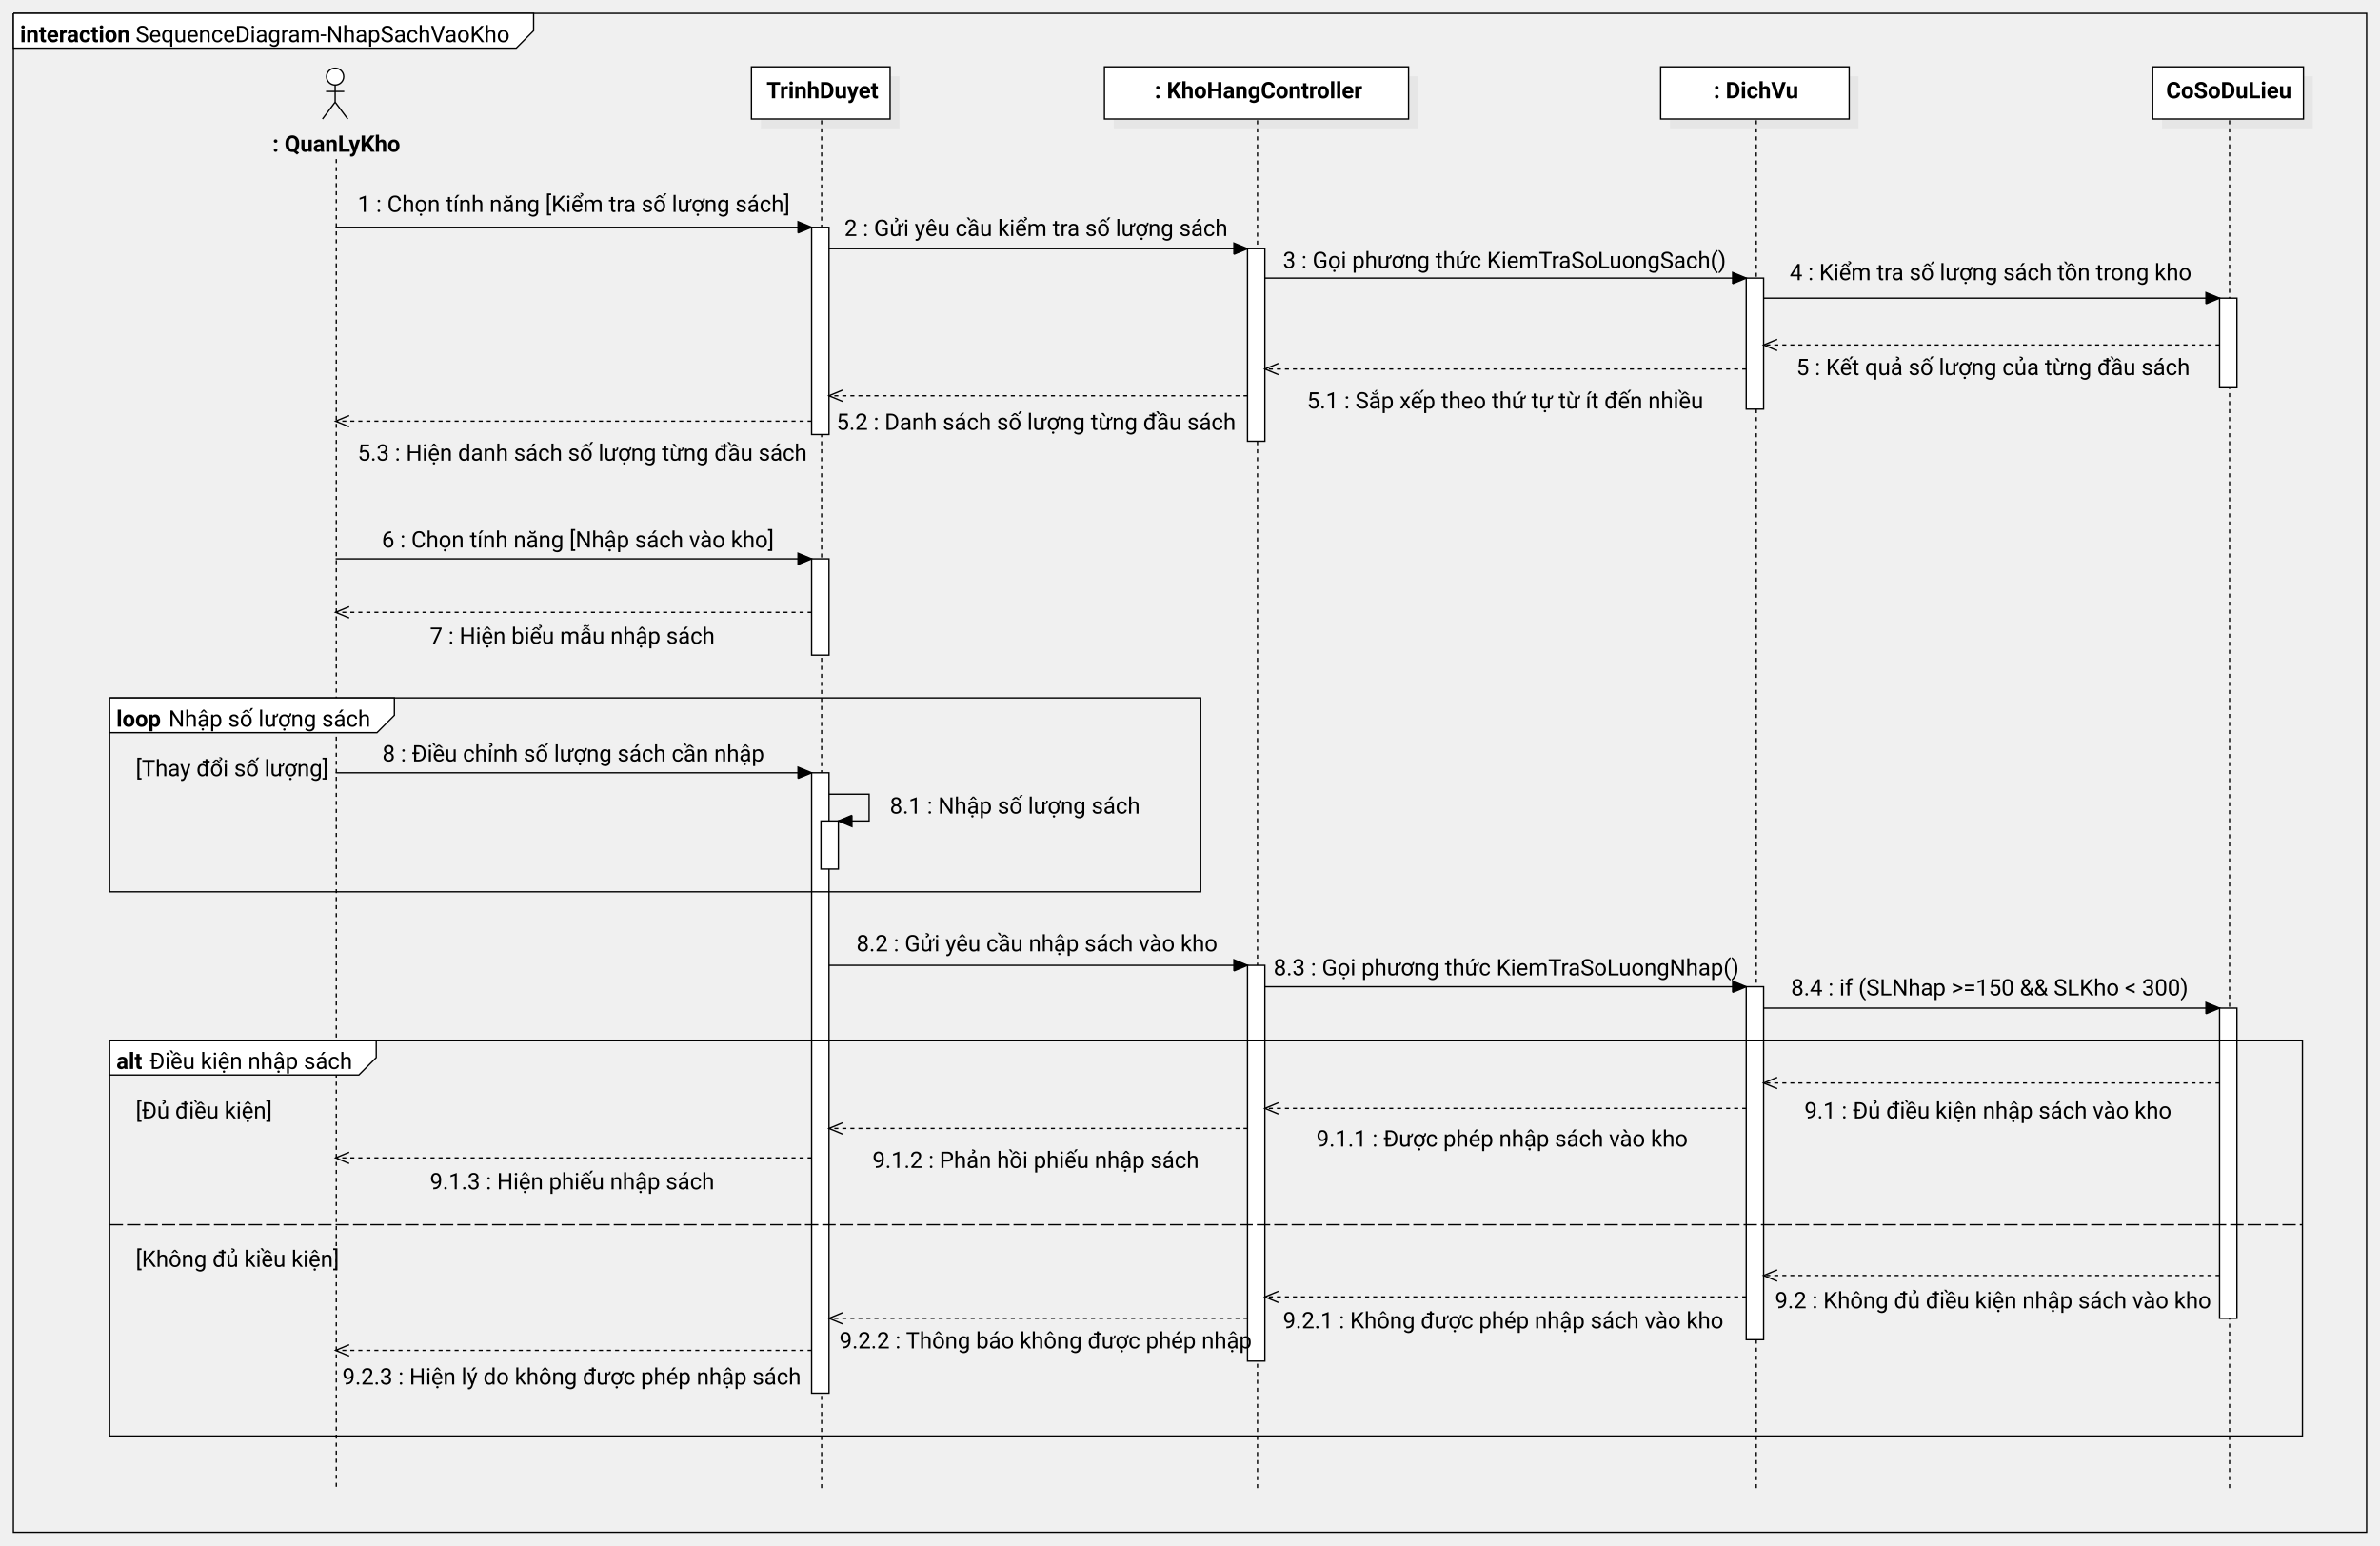
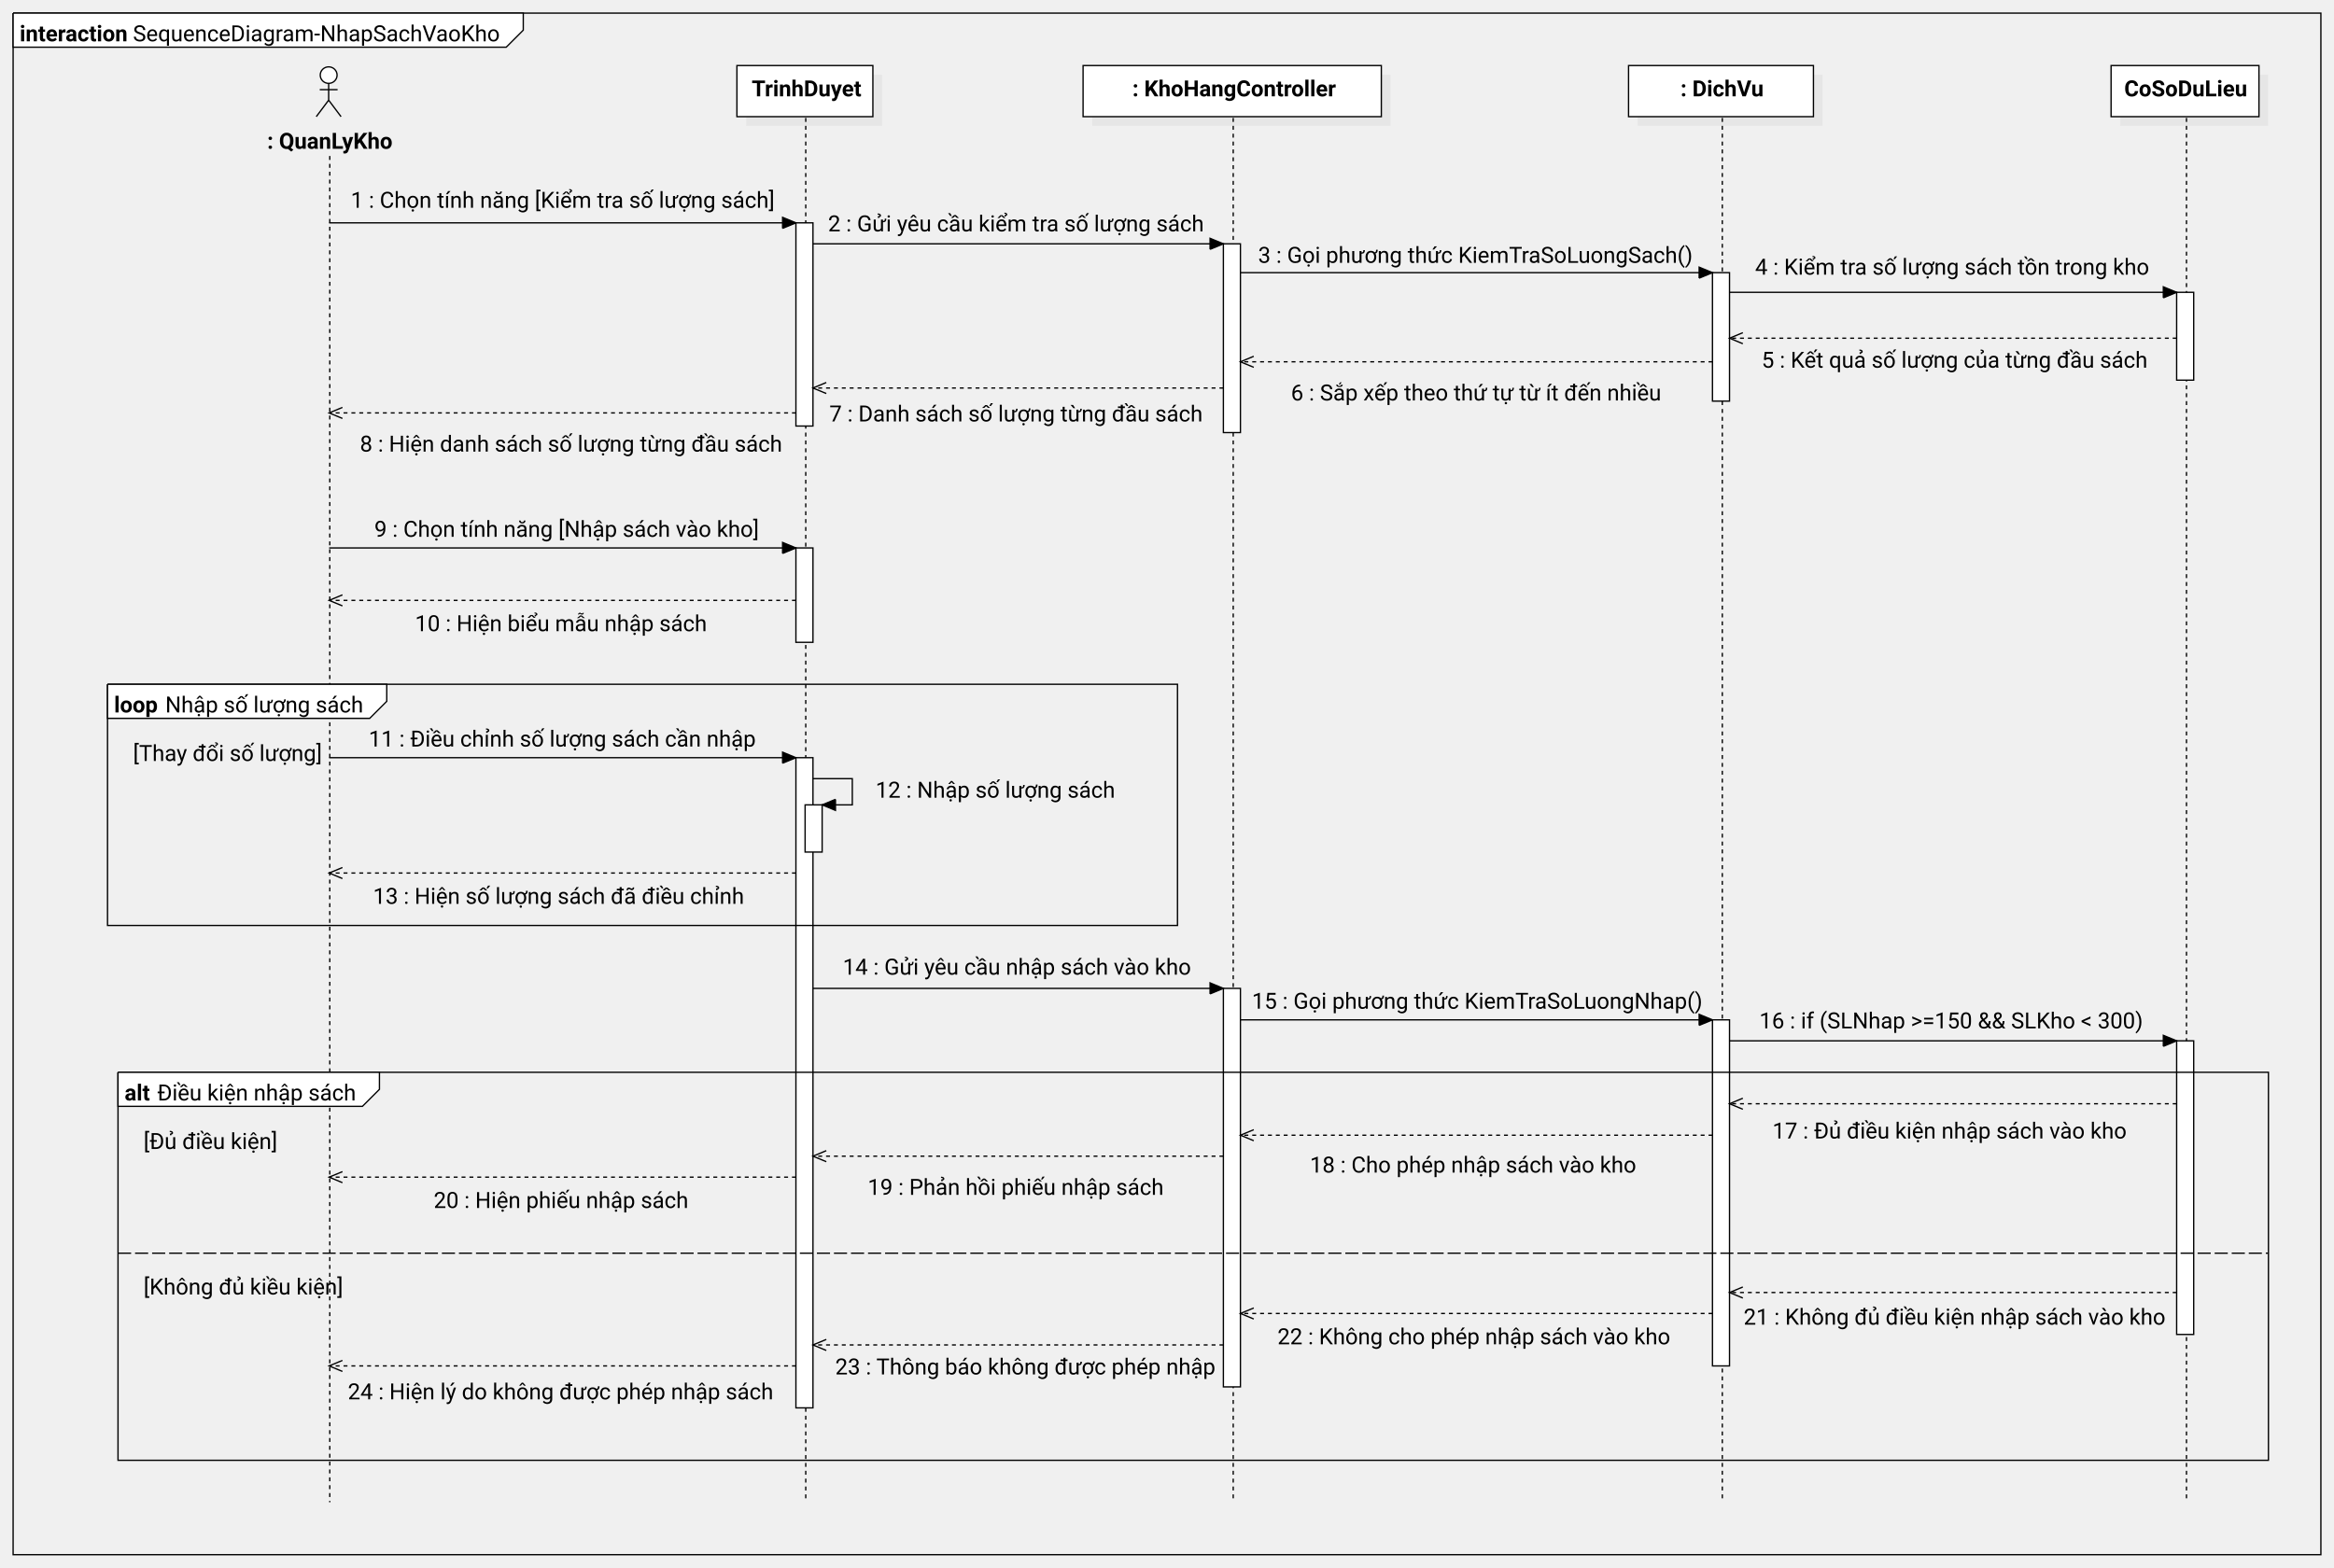
- <svg xmlns="http://www.w3.org/2000/svg" version="1.1" width="1780" height="1156">
+ <svg xmlns="http://www.w3.org/2000/svg" version="1.1" width="1780" height="1196">
  <defs />
  <g>
    <g transform="translate(10,10) scale(1,1)">
-       <path fill="none" stroke="#000000" d="M 0 0 L 1760 0 L 1760 1136 L 0 1136 L 0 0" stroke-miterlimit="10" />
+       <path fill="none" stroke="#000000" d="M 0 0 L 1760 0 L 1760 1176 L 0 1176 L 0 0" stroke-miterlimit="10" />
    </g>
    <g transform="translate(10,10) scale(1,1)">
      <path fill="#ffffff" stroke="none" d="M 0 0 L 0 26 L 376.071 26 L 389.071 13 L 389.071 0 L 0 0" />
    </g>
    <g transform="translate(10,10) scale(1,1)">
      <path fill="none" stroke="#000000" d="M 0 0 L 0 26 L 376.071 26 L 389.071 13 L 389.071 0 L 0 0 L 0 0" stroke-miterlimit="10" />
    </g>
    <g transform="translate(10,10) scale(1,1)">
      <g>
        <path fill="none" stroke="none" />
        <text fill="#000000" stroke="none" font-family="Roboto" font-size="17px" font-style="normal" font-weight="normal" text-decoration="none" x="91.385" y="21.5">SequenceDiagram-NhapSachVaoKho</text>
      </g>
    </g>
    <g transform="translate(10,10) scale(1,1)">
      <g>
        <path fill="none" stroke="none" />
        <text fill="#000000" stroke="none" font-family="Roboto" font-size="17px" font-style="normal" font-weight="bold" text-decoration="none" x="5" y="21.5">interaction</text>
      </g>
    </g>
    <g transform="translate(10,10) scale(1,1)">
      <path fill="#ffffff" stroke="none" d="M 234.223 47.3 C 234.223 43.821 237.102 41 240.652 41 C 244.203 41 247.081 43.821 247.081 47.3 C 247.081 50.779 244.203 53.6 240.652 53.6 C 237.102 53.6 234.223 50.779 234.223 47.3 Z" />
    </g>
    <g transform="translate(10,10) scale(1,1)">
      <path fill="none" stroke="#000000" d="M 234.223 47.3 C 234.223 43.821 237.102 41 240.652 41 C 244.203 41 247.081 43.821 247.081 47.3 C 247.081 50.779 244.203 53.6 240.652 53.6 C 237.102 53.6 234.223 50.779 234.223 47.3 Z" stroke-miterlimit="10" />
    </g>
    <g transform="translate(10,10) scale(1,1)">
      <path fill="none" stroke="#000000" d="M 240.652 53.6 L 240.652 66.4" stroke-miterlimit="10" />
    </g>
    <g transform="translate(10,10) scale(1,1)">
      <path fill="none" stroke="#000000" d="M 233.845 58.4 L 247.46 58.4" stroke-miterlimit="10" />
    </g>
    <g transform="translate(10,10) scale(1,1)">
      <path fill="none" stroke="#000000" d="M 240.652 66.4 L 231.198 79" stroke-miterlimit="10" />
    </g>
    <g transform="translate(10,10) scale(1,1)">
      <path fill="none" stroke="#000000" d="M 240.652 66.4 L 250.107 79" stroke-miterlimit="10" />
    </g>
    <g transform="translate(10,10) scale(1,1)">
      <g>
        <path fill="none" stroke="none" />
        <text fill="#000000" stroke="none" font-family="Roboto" font-size="17px" font-style="normal" font-weight="bold" text-decoration="none" x="193.745" y="103.5">: QuanLyKho</text>
      </g>
    </g>
    <g transform="translate(10,10) scale(1,1)">
-       <path fill="none" stroke="#000000" d="M 241.5 109 L 241.5 1104" stroke-miterlimit="10" stroke-dasharray="3" />
+       <path fill="none" stroke="#000000" d="M 241.5 109 L 241.5 1136" stroke-miterlimit="10" stroke-dasharray="3" />
    </g>
    <g transform="translate(10,10) scale(1,1)">
      <rect fill="#C0C0C0" stroke="none" x="559" y="47" width="103.693" height="39" opacity="0.2" />
    </g>
    <g transform="translate(10,10) scale(1,1)">
      <rect fill="#ffffff" stroke="none" x="552" y="40" width="103.693" height="39" />
    </g>
    <g transform="translate(10,10) scale(1,1)">
      <path fill="none" stroke="#000000" d="M 552 40 L 655.693 40 L 655.693 79 L 552 79 L 552 40 Z Z" stroke-miterlimit="10" />
    </g>
    <g transform="translate(10,10) scale(1,1)">
      <g>
        <path fill="none" stroke="none" />
        <text fill="#000000" stroke="none" font-family="Roboto" font-size="17px" font-style="normal" font-weight="bold" text-decoration="none" x="563.268" y="63.5">TrinhDuyet</text>
      </g>
    </g>
    <g transform="translate(10,10) scale(1,1)">
-       <path fill="none" stroke="#000000" d="M 604.5 80 L 604.5 1104" stroke-miterlimit="10" stroke-dasharray="3" />
+       <path fill="none" stroke="#000000" d="M 604.5 80 L 604.5 1136" stroke-miterlimit="10" stroke-dasharray="3" />
    </g>
    <g transform="translate(10,10) scale(1,1)">
      <rect fill="#C0C0C0" stroke="none" x="823" y="47" width="227.461" height="39" opacity="0.2" />
    </g>
    <g transform="translate(10,10) scale(1,1)">
      <rect fill="#ffffff" stroke="none" x="816" y="40" width="227.461" height="39" />
    </g>
    <g transform="translate(10,10) scale(1,1)">
      <path fill="none" stroke="#000000" d="M 816 40 L 1043.461 40 L 1043.461 79 L 816 79 L 816 40 Z Z" stroke-miterlimit="10" />
    </g>
    <g transform="translate(10,10) scale(1,1)">
      <g>
        <path fill="none" stroke="none" />
        <text fill="#000000" stroke="none" font-family="Roboto" font-size="17px" font-style="normal" font-weight="bold" text-decoration="none" x="853.575" y="63.5">: KhoHangController</text>
      </g>
    </g>
    <g transform="translate(10,10) scale(1,1)">
-       <path fill="none" stroke="#000000" d="M 930.5 80 L 930.5 1104" stroke-miterlimit="10" stroke-dasharray="3" />
+       <path fill="none" stroke="#000000" d="M 930.5 80 L 930.5 1136" stroke-miterlimit="10" stroke-dasharray="3" />
    </g>
    <g transform="translate(10,10) scale(1,1)">
      <rect fill="#C0C0C0" stroke="none" x="1239" y="47" width="141.008" height="39" opacity="0.2" />
    </g>
    <g transform="translate(10,10) scale(1,1)">
      <rect fill="#ffffff" stroke="none" x="1232" y="40" width="141.008" height="39" />
    </g>
    <g transform="translate(10,10) scale(1,1)">
      <path fill="none" stroke="#000000" d="M 1232 40 L 1373.008 40 L 1373.008 79 L 1232 79 L 1232 40 Z Z" stroke-miterlimit="10" />
    </g>
    <g transform="translate(10,10) scale(1,1)">
      <g>
        <path fill="none" stroke="none" />
        <text fill="#000000" stroke="none" font-family="Roboto" font-size="17px" font-style="normal" font-weight="bold" text-decoration="none" x="1271.596" y="63.5">: DichVu</text>
      </g>
    </g>
    <g transform="translate(10,10) scale(1,1)">
-       <path fill="none" stroke="#000000" d="M 1303.5 80 L 1303.5 1104" stroke-miterlimit="10" stroke-dasharray="3" />
+       <path fill="none" stroke="#000000" d="M 1303.5 80 L 1303.5 1136" stroke-miterlimit="10" stroke-dasharray="3" />
    </g>
    <g transform="translate(10,10) scale(1,1)">
      <rect fill="#C0C0C0" stroke="none" x="1607" y="47" width="112.774" height="39" opacity="0.2" />
    </g>
    <g transform="translate(10,10) scale(1,1)">
      <rect fill="#ffffff" stroke="none" x="1600" y="40" width="112.774" height="39" />
    </g>
    <g transform="translate(10,10) scale(1,1)">
      <path fill="none" stroke="#000000" d="M 1600 40 L 1712.774 40 L 1712.774 79 L 1600 79 L 1600 40 Z Z" stroke-miterlimit="10" />
    </g>
    <g transform="translate(10,10) scale(1,1)">
      <g>
        <path fill="none" stroke="none" />
        <text fill="#000000" stroke="none" font-family="Roboto" font-size="17px" font-style="normal" font-weight="bold" text-decoration="none" x="1610.031" y="63.5">CoSoDuLieu</text>
      </g>
    </g>
    <g transform="translate(10,10) scale(1,1)">
-       <path fill="none" stroke="#000000" d="M 1657.5 80 L 1657.5 1104" stroke-miterlimit="10" stroke-dasharray="3" />
+       <path fill="none" stroke="#000000" d="M 1657.5 80 L 1657.5 1136" stroke-miterlimit="10" stroke-dasharray="3" />
    </g>
    <g transform="translate(10,10) scale(1,1)">
      <path fill="none" stroke="#000000" d="M 241 160 L 597 160" stroke-miterlimit="10" />
    </g>
    <g transform="translate(10,10) scale(1,1)">
      <path fill="#000000" stroke="none" d="M 586.837 164.21 L 597 160 L 586.837 155.79" />
    </g>
    <g transform="translate(10,10) scale(1,1)">
      <path fill="none" stroke="#000000" d="M 586.837 164.21 L 597 160 L 586.837 155.79 L 586.837 164.21" stroke-miterlimit="10" />
    </g>
    <g transform="translate(10,10) scale(1,1)">
      <g>
        <path fill="none" stroke="none" />
        <text fill="#000000" stroke="none" font-family="Roboto" font-size="17px" font-style="normal" font-weight="normal" text-decoration="none" x="257.5" y="148.5">1 : Chọn tính năng [Kiểm tra số lượng sách]</text>
      </g>
    </g>
    <g transform="translate(10,10) scale(1,1)">
      <rect fill="#ffffff" stroke="none" x="597" y="160" width="13" height="155" />
    </g>
    <g transform="translate(10,10) scale(1,1)">
      <path fill="none" stroke="#000000" d="M 597 160 L 610 160 L 610 315 L 597 315 L 597 160 Z Z" stroke-miterlimit="10" />
    </g>
    <g transform="translate(10,10) scale(1,1)">
      <path fill="none" stroke="#000000" d="M 610 176 L 923 176" stroke-miterlimit="10" />
    </g>
    <g transform="translate(10,10) scale(1,1)">
      <path fill="#000000" stroke="none" d="M 912.837 180.21 L 923 176 L 912.837 171.79" />
    </g>
    <g transform="translate(10,10) scale(1,1)">
      <path fill="none" stroke="#000000" d="M 912.837 180.21 L 923 176 L 912.837 171.79 L 912.837 180.21" stroke-miterlimit="10" />
    </g>
    <g transform="translate(10,10) scale(1,1)">
      <g>
        <path fill="none" stroke="none" />
        <text fill="#000000" stroke="none" font-family="Roboto" font-size="17px" font-style="normal" font-weight="normal" text-decoration="none" x="621.5" y="166.5">2 : Gửi yêu cầu kiểm tra số lượng sách</text>
      </g>
    </g>
    <g transform="translate(10,10) scale(1,1)">
      <rect fill="#ffffff" stroke="none" x="923" y="176" width="13" height="144" />
    </g>
    <g transform="translate(10,10) scale(1,1)">
      <path fill="none" stroke="#000000" d="M 923 176 L 936 176 L 936 320 L 923 320 L 923 176 Z Z" stroke-miterlimit="10" />
    </g>
    <g transform="translate(10,10) scale(1,1)">
      <path fill="none" stroke="#000000" d="M 936 198 L 1296 198" stroke-miterlimit="10" />
    </g>
    <g transform="translate(10,10) scale(1,1)">
      <path fill="#000000" stroke="none" d="M 1285.837 202.21 L 1296 198 L 1285.837 193.79" />
    </g>
    <g transform="translate(10,10) scale(1,1)">
      <path fill="none" stroke="#000000" d="M 1285.837 202.21 L 1296 198 L 1285.837 193.79 L 1285.837 202.21" stroke-miterlimit="10" />
    </g>
    <g transform="translate(10,10) scale(1,1)">
      <g>
        <path fill="none" stroke="none" />
        <text fill="#000000" stroke="none" font-family="Roboto" font-size="17px" font-style="normal" font-weight="normal" text-decoration="none" x="949.5" y="190.5">3 : Gọi phương thức KiemTraSoLuongSach()</text>
      </g>
    </g>
    <g transform="translate(10,10) scale(1,1)">
      <rect fill="#ffffff" stroke="none" x="1296" y="198" width="13" height="98" />
    </g>
    <g transform="translate(10,10) scale(1,1)">
      <path fill="none" stroke="#000000" d="M 1296 198 L 1309 198 L 1309 296 L 1296 296 L 1296 198 Z Z" stroke-miterlimit="10" />
    </g>
    <g transform="translate(10,10) scale(1,1)">
      <path fill="none" stroke="#000000" d="M 1309 213 L 1650 213" stroke-miterlimit="10" />
    </g>
    <g transform="translate(10,10) scale(1,1)">
      <path fill="#000000" stroke="none" d="M 1639.837 217.21 L 1650 213 L 1639.837 208.79" />
    </g>
    <g transform="translate(10,10) scale(1,1)">
      <path fill="none" stroke="#000000" d="M 1639.837 217.21 L 1650 213 L 1639.837 208.79 L 1639.837 217.21" stroke-miterlimit="10" />
    </g>
    <g transform="translate(10,10) scale(1,1)">
      <g>
        <path fill="none" stroke="none" />
        <text fill="#000000" stroke="none" font-family="Roboto" font-size="17px" font-style="normal" font-weight="normal" text-decoration="none" x="1328.5" y="199.5">4 : Kiểm tra số lượng sách tồn trong kho</text>
      </g>
    </g>
    <g transform="translate(10,10) scale(1,1)">
      <rect fill="#ffffff" stroke="none" x="1650" y="213" width="13" height="67" />
    </g>
    <g transform="translate(10,10) scale(1,1)">
      <path fill="none" stroke="#000000" d="M 1650 213 L 1663 213 L 1663 280 L 1650 280 L 1650 213 Z Z" stroke-miterlimit="10" />
    </g>
    <g transform="translate(10,10) scale(1,1)">
      <path fill="none" stroke="#000000" d="M 1650 248 L 1309 248" stroke-miterlimit="10" stroke-dasharray="3" />
    </g>
    <g transform="translate(10,10) scale(1,1)">
      <path fill="none" stroke="#000000" d="M 1319.163 243.79 L 1309 248 L 1319.163 252.21" stroke-miterlimit="10" />
    </g>
    <g transform="translate(10,10) scale(1,1)">
      <g>
        <path fill="none" stroke="none" />
        <text fill="#000000" stroke="none" font-family="Roboto" font-size="17px" font-style="normal" font-weight="normal" text-decoration="none" x="1333.5" y="270.5">5 : Kết quả số lượng của từng đầu sách</text>
      </g>
    </g>
    <g transform="translate(10,10) scale(1,1)">
      <path fill="none" stroke="#000000" d="M 1296 266 L 936 266" stroke-miterlimit="10" stroke-dasharray="3" />
    </g>
    <g transform="translate(10,10) scale(1,1)">
      <path fill="none" stroke="#000000" d="M 946.163 261.79 L 936 266 L 946.163 270.21" stroke-miterlimit="10" />
    </g>
    <g transform="translate(10,10) scale(1,1)">
      <g>
        <path fill="none" stroke="none" />
-         <text fill="#000000" stroke="none" font-family="Roboto" font-size="17px" font-style="normal" font-weight="normal" text-decoration="none" x="967.5" y="295.5">5.1 : Sắp xếp theo thứ tự từ ít đến nhiều</text>
+         <text fill="#000000" stroke="none" font-family="Roboto" font-size="17px" font-style="normal" font-weight="normal" text-decoration="none" x="974.51" y="295.5">6 : Sắp xếp theo thứ tự từ ít đến nhiều</text>
      </g>
    </g>
    <g transform="translate(10,10) scale(1,1)">
      <path fill="none" stroke="#000000" d="M 923 286 L 610 286" stroke-miterlimit="10" stroke-dasharray="3" />
    </g>
    <g transform="translate(10,10) scale(1,1)">
      <path fill="none" stroke="#000000" d="M 620.163 281.79 L 610 286 L 620.163 290.21" stroke-miterlimit="10" />
    </g>
    <g transform="translate(10,10) scale(1,1)">
      <g>
        <path fill="none" stroke="none" />
-         <text fill="#000000" stroke="none" font-family="Roboto" font-size="17px" font-style="normal" font-weight="normal" text-decoration="none" x="615.5" y="311.5">5.2 : Danh sách số lượng từng đầu sách</text>
+         <text fill="#000000" stroke="none" font-family="Roboto" font-size="17px" font-style="normal" font-weight="normal" text-decoration="none" x="622.51" y="311.5">7 : Danh sách số lượng từng đầu sách</text>
      </g>
    </g>
    <g transform="translate(10,10) scale(1,1)">
      <path fill="none" stroke="#000000" d="M 597 305 L 241 305" stroke-miterlimit="10" stroke-dasharray="3" />
    </g>
    <g transform="translate(10,10) scale(1,1)">
      <path fill="none" stroke="#000000" d="M 251.163 300.79 L 241 305 L 251.163 309.21" stroke-miterlimit="10" />
    </g>
    <g transform="translate(10,10) scale(1,1)">
      <g>
        <path fill="none" stroke="none" />
-         <text fill="#000000" stroke="none" font-family="Roboto" font-size="17px" font-style="normal" font-weight="normal" text-decoration="none" x="257.5" y="334.5">5.3 : Hiện danh sách số lượng từng đầu sách</text>
+         <text fill="#000000" stroke="none" font-family="Roboto" font-size="17px" font-style="normal" font-weight="normal" text-decoration="none" x="264.51" y="334.5">8 : Hiện danh sách số lượng từng đầu sách</text>
      </g>
    </g>
    <g transform="translate(10,10) scale(1,1)">
      <path fill="none" stroke="#000000" d="M 241 408 L 597 408" stroke-miterlimit="10" />
    </g>
    <g transform="translate(10,10) scale(1,1)">
      <path fill="#000000" stroke="none" d="M 586.837 412.21 L 597 408 L 586.837 403.79" />
    </g>
    <g transform="translate(10,10) scale(1,1)">
      <path fill="none" stroke="#000000" d="M 586.837 412.21 L 597 408 L 586.837 403.79 L 586.837 412.21" stroke-miterlimit="10" />
    </g>
    <g transform="translate(10,10) scale(1,1)">
      <g>
        <path fill="none" stroke="none" />
-         <text fill="#000000" stroke="none" font-family="Roboto" font-size="17px" font-style="normal" font-weight="normal" text-decoration="none" x="275.5" y="399.5">6 : Chọn tính năng [Nhập sách vào kho]</text>
+         <text fill="#000000" stroke="none" font-family="Roboto" font-size="17px" font-style="normal" font-weight="normal" text-decoration="none" x="275.5" y="399.5">9 : Chọn tính năng [Nhập sách vào kho]</text>
      </g>
    </g>
    <g transform="translate(10,10) scale(1,1)">
      <rect fill="#ffffff" stroke="none" x="597" y="408" width="13" height="72" />
    </g>
    <g transform="translate(10,10) scale(1,1)">
      <path fill="none" stroke="#000000" d="M 597 408 L 610 408 L 610 480 L 597 480 L 597 408 Z Z" stroke-miterlimit="10" />
    </g>
    <g transform="translate(10,10) scale(1,1)">
      <path fill="none" stroke="#000000" d="M 597 448 L 241 448" stroke-miterlimit="10" stroke-dasharray="3" />
    </g>
    <g transform="translate(10,10) scale(1,1)">
      <path fill="none" stroke="#000000" d="M 251.163 443.79 L 241 448 L 251.163 452.21" stroke-miterlimit="10" />
    </g>
    <g transform="translate(10,10) scale(1,1)">
      <g>
        <path fill="none" stroke="none" />
-         <text fill="#000000" stroke="none" font-family="Roboto" font-size="17px" font-style="normal" font-weight="normal" text-decoration="none" x="311.5" y="471.5">7 : Hiện biểu mẫu nhập sách</text>
+         <text fill="#000000" stroke="none" font-family="Roboto" font-size="17px" font-style="normal" font-weight="normal" text-decoration="none" x="306.5" y="471.5">10 : Hiện biểu mẫu nhập sách</text>
      </g>
    </g>
    <g transform="translate(10,10) scale(1,1)">
      <path fill="none" stroke="#000000" d="M 241 568 L 597 568" stroke-miterlimit="10" />
    </g>
    <g transform="translate(10,10) scale(1,1)">
      <path fill="#000000" stroke="none" d="M 586.837 572.21 L 597 568 L 586.837 563.79" />
    </g>
    <g transform="translate(10,10) scale(1,1)">
      <path fill="none" stroke="#000000" d="M 586.837 572.21 L 597 568 L 586.837 563.79 L 586.837 572.21" stroke-miterlimit="10" />
    </g>
    <g transform="translate(10,10) scale(1,1)">
      <g>
        <path fill="none" stroke="none" />
-         <text fill="#000000" stroke="none" font-family="Roboto" font-size="17px" font-style="normal" font-weight="normal" text-decoration="none" x="275.939" y="559.5">8 : Điều chỉnh số lượng sách cần nhập</text>
-       </g>
-     </g>
-     <g transform="translate(10,10) scale(1,1)">
-       <rect fill="#ffffff" stroke="none" x="597" y="568" width="13" height="464" />
-     </g>
-     <g transform="translate(10,10) scale(1,1)">
-       <path fill="none" stroke="#000000" d="M 597 568 L 610 568 L 610 1032 L 597 1032 L 597 568 Z Z" stroke-miterlimit="10" />
+         <text fill="#000000" stroke="none" font-family="Roboto" font-size="17px" font-style="normal" font-weight="normal" text-decoration="none" x="271.166" y="559.5">11 : Điều chỉnh số lượng sách cần nhập</text>
+       </g>
+     </g>
+     <g transform="translate(10,10) scale(1,1)">
+       <rect fill="#ffffff" stroke="none" x="597" y="568" width="13" height="496" />
+     </g>
+     <g transform="translate(10,10) scale(1,1)">
+       <path fill="none" stroke="#000000" d="M 597 568 L 610 568 L 610 1064 L 597 1064 L 597 568 Z Z" stroke-miterlimit="10" />
    </g>
    <g transform="translate(10,10) scale(1,1)">
      <path fill="none" stroke="#000000" d="M 610 584 L 640 584 L 640 604 L 617 604" stroke-miterlimit="10" />
    </g>
    <g transform="translate(10,10) scale(1,1)">
      <path fill="#000000" stroke="none" d="M 627.163 599.79 L 617 604 L 627.163 608.21" />
    </g>
    <g transform="translate(10,10) scale(1,1)">
      <path fill="none" stroke="#000000" d="M 627.163 599.79 L 617 604 L 627.163 608.21 L 627.163 599.79" stroke-miterlimit="10" />
    </g>
    <g transform="translate(10,10) scale(1,1)">
      <g>
        <path fill="none" stroke="none" />
-         <text fill="#000000" stroke="none" font-family="Roboto" font-size="17px" font-style="normal" font-weight="normal" text-decoration="none" x="655.5" y="598.5">8.1 : Nhập số lượng sách</text>
+         <text fill="#000000" stroke="none" font-family="Roboto" font-size="17px" font-style="normal" font-weight="normal" text-decoration="none" x="657.737" y="598.5">12 : Nhập số lượng sách</text>
      </g>
    </g>
    <g transform="translate(10,10) scale(1,1)">
      <rect fill="#ffffff" stroke="none" x="604" y="604" width="13" height="36" />
    </g>
    <g transform="translate(10,10) scale(1,1)">
      <path fill="none" stroke="#000000" d="M 604 604 L 617 604 L 617 640 L 604 640 L 604 604 Z Z" stroke-miterlimit="10" />
    </g>
    <g transform="translate(10,10) scale(1,1)">
-       <path fill="none" stroke="#000000" d="M 610 712 L 923 712" stroke-miterlimit="10" />
-     </g>
-     <g transform="translate(10,10) scale(1,1)">
-       <path fill="#000000" stroke="none" d="M 912.837 716.21 L 923 712 L 912.837 707.79" />
-     </g>
-     <g transform="translate(10,10) scale(1,1)">
-       <path fill="none" stroke="#000000" d="M 912.837 716.21 L 923 712 L 912.837 707.79 L 912.837 716.21" stroke-miterlimit="10" />
-     </g>
-     <g transform="translate(10,10) scale(1,1)">
-       <g>
-         <path fill="none" stroke="none" />
-         <text fill="#000000" stroke="none" font-family="Roboto" font-size="17px" font-style="normal" font-weight="normal" text-decoration="none" x="630.5" y="701.5">8.2 : Gửi yêu cầu nhập sách vào kho</text>
-       </g>
-     </g>
-     <g transform="translate(10,10) scale(1,1)">
-       <rect fill="#ffffff" stroke="none" x="923" y="712" width="13" height="296" />
-     </g>
-     <g transform="translate(10,10) scale(1,1)">
-       <path fill="none" stroke="#000000" d="M 923 712 L 936 712 L 936 1008 L 923 1008 L 923 712 Z Z" stroke-miterlimit="10" />
-     </g>
-     <g transform="translate(10,10) scale(1,1)">
-       <path fill="none" stroke="#000000" d="M 936 728 L 1296 728" stroke-miterlimit="10" />
-     </g>
-     <g transform="translate(10,10) scale(1,1)">
-       <path fill="#000000" stroke="none" d="M 1285.837 732.21 L 1296 728 L 1285.837 723.79" />
-     </g>
-     <g transform="translate(10,10) scale(1,1)">
-       <path fill="none" stroke="#000000" d="M 1285.837 732.21 L 1296 728 L 1285.837 723.79 L 1285.837 732.21" stroke-miterlimit="10" />
-     </g>
-     <g transform="translate(10,10) scale(1,1)">
-       <g>
-         <path fill="none" stroke="none" />
-         <text fill="#000000" stroke="none" font-family="Roboto" font-size="17px" font-style="normal" font-weight="normal" text-decoration="none" x="942.5" y="719.5">8.3 : Gọi phương thức KiemTraSoLuongNhap()</text>
-       </g>
-     </g>
-     <g transform="translate(10,10) scale(1,1)">
-       <rect fill="#ffffff" stroke="none" x="1296" y="728" width="13" height="264" />
-     </g>
-     <g transform="translate(10,10) scale(1,1)">
-       <path fill="none" stroke="#000000" d="M 1296 728 L 1309 728 L 1309 992 L 1296 992 L 1296 728 Z Z" stroke-miterlimit="10" />
-     </g>
-     <g transform="translate(10,10) scale(1,1)">
-       <path fill="none" stroke="#000000" d="M 1309 744 L 1650 744" stroke-miterlimit="10" />
-     </g>
-     <g transform="translate(10,10) scale(1,1)">
-       <path fill="#000000" stroke="none" d="M 1639.837 748.21 L 1650 744 L 1639.837 739.79" />
-     </g>
-     <g transform="translate(10,10) scale(1,1)">
-       <path fill="none" stroke="#000000" d="M 1639.837 748.21 L 1650 744 L 1639.837 739.79 L 1639.837 748.21" stroke-miterlimit="10" />
-     </g>
-     <g transform="translate(10,10) scale(1,1)">
-       <g>
-         <path fill="none" stroke="none" />
-         <text fill="#000000" stroke="none" font-family="Roboto" font-size="17px" font-style="normal" font-weight="normal" text-decoration="none" x="1329.5" y="734.5">8.4 : if (SLNhap &gt;=150 &amp;&amp; SLKho &lt; 300)</text>
-       </g>
-     </g>
-     <g transform="translate(10,10) scale(1,1)">
-       <rect fill="#ffffff" stroke="none" x="1650" y="744" width="13" height="232" />
-     </g>
-     <g transform="translate(10,10) scale(1,1)">
-       <path fill="none" stroke="#000000" d="M 1650 744 L 1663 744 L 1663 976 L 1650 976 L 1650 744 Z Z" stroke-miterlimit="10" />
-     </g>
-     <g transform="translate(10,10) scale(1,1)">
-       <path fill="none" stroke="#000000" d="M 1650 800 L 1309 800" stroke-miterlimit="10" stroke-dasharray="3" />
-     </g>
-     <g transform="translate(10,10) scale(1,1)">
-       <path fill="none" stroke="#000000" d="M 1319.163 795.79 L 1309 800 L 1319.163 804.21" stroke-miterlimit="10" />
-     </g>
-     <g transform="translate(10,10) scale(1,1)">
-       <g>
-         <path fill="none" stroke="none" />
-         <text fill="#000000" stroke="none" font-family="Roboto" font-size="17px" font-style="normal" font-weight="normal" text-decoration="none" x="1339.5" y="826.5">9.1 : Đủ điều kiện nhập sách vào kho</text>
-       </g>
-     </g>
-     <g transform="translate(10,10) scale(1,1)">
-       <path fill="none" stroke="#000000" d="M 1296 819 L 936 819" stroke-miterlimit="10" stroke-dasharray="3" />
-     </g>
-     <g transform="translate(10,10) scale(1,1)">
-       <path fill="none" stroke="#000000" d="M 946.163 814.79 L 936 819 L 946.163 823.21" stroke-miterlimit="10" />
-     </g>
-     <g transform="translate(10,10) scale(1,1)">
-       <g>
-         <path fill="none" stroke="none" />
-         <text fill="#000000" stroke="none" font-family="Roboto" font-size="17px" font-style="normal" font-weight="normal" text-decoration="none" x="974.5" y="847.5">9.1.1 : Được phép nhập sách vào kho</text>
-       </g>
-     </g>
-     <g transform="translate(10,10) scale(1,1)">
-       <path fill="none" stroke="#000000" d="M 923 834 L 610 834" stroke-miterlimit="10" stroke-dasharray="3" />
-     </g>
-     <g transform="translate(10,10) scale(1,1)">
-       <path fill="none" stroke="#000000" d="M 620.163 829.79 L 610 834 L 620.163 838.21" stroke-miterlimit="10" />
-     </g>
-     <g transform="translate(10,10) scale(1,1)">
-       <g>
-         <path fill="none" stroke="none" />
-         <text fill="#000000" stroke="none" font-family="Roboto" font-size="17px" font-style="normal" font-weight="normal" text-decoration="none" x="642.5" y="863.5">9.1.2 : Phản hồi phiếu nhập sách</text>
-       </g>
-     </g>
-     <g transform="translate(10,10) scale(1,1)">
-       <path fill="none" stroke="#000000" d="M 597 856 L 241 856" stroke-miterlimit="10" stroke-dasharray="3" />
-     </g>
-     <g transform="translate(10,10) scale(1,1)">
-       <path fill="none" stroke="#000000" d="M 251.163 851.79 L 241 856 L 251.163 860.21" stroke-miterlimit="10" />
-     </g>
-     <g transform="translate(10,10) scale(1,1)">
-       <g>
-         <path fill="none" stroke="none" />
-         <text fill="#000000" stroke="none" font-family="Roboto" font-size="17px" font-style="normal" font-weight="normal" text-decoration="none" x="311.5" y="879.5">9.1.3 : Hiện phiếu nhập sách</text>
-       </g>
-     </g>
-     <g transform="translate(10,10) scale(1,1)">
-       <path fill="none" stroke="#000000" d="M 1650 944 L 1309 944" stroke-miterlimit="10" stroke-dasharray="3" />
-     </g>
-     <g transform="translate(10,10) scale(1,1)">
-       <path fill="none" stroke="#000000" d="M 1319.163 939.79 L 1309 944 L 1319.163 948.21" stroke-miterlimit="10" />
-     </g>
-     <g transform="translate(10,10) scale(1,1)">
-       <g>
-         <path fill="none" stroke="none" />
-         <text fill="#000000" stroke="none" font-family="Roboto" font-size="17px" font-style="normal" font-weight="normal" text-decoration="none" x="1317.5" y="968.5">9.2 : Không đủ điều kiện nhập sách vào kho</text>
-       </g>
-     </g>
-     <g transform="translate(10,10) scale(1,1)">
-       <path fill="none" stroke="#000000" d="M 1296 960 L 936 960" stroke-miterlimit="10" stroke-dasharray="3" />
-     </g>
-     <g transform="translate(10,10) scale(1,1)">
-       <path fill="none" stroke="#000000" d="M 946.163 955.79 L 936 960 L 946.163 964.21" stroke-miterlimit="10" />
-     </g>
-     <g transform="translate(10,10) scale(1,1)">
-       <g>
-         <path fill="none" stroke="none" />
-         <text fill="#000000" stroke="none" font-family="Roboto" font-size="17px" font-style="normal" font-weight="normal" text-decoration="none" x="949.5" y="983.5">9.2.1 : Không được phép nhập sách vào kho</text>
-       </g>
-     </g>
-     <g transform="translate(10,10) scale(1,1)">
-       <path fill="none" stroke="#000000" d="M 923 976 L 610 976" stroke-miterlimit="10" stroke-dasharray="3" />
-     </g>
-     <g transform="translate(10,10) scale(1,1)">
-       <path fill="none" stroke="#000000" d="M 620.163 971.79 L 610 976 L 620.163 980.21" stroke-miterlimit="10" />
-     </g>
-     <g transform="translate(10,10) scale(1,1)">
-       <g>
-         <path fill="none" stroke="none" />
-         <text fill="#000000" stroke="none" font-family="Roboto" font-size="17px" font-style="normal" font-weight="normal" text-decoration="none" x="617.741" y="998.5">9.2.2 : Thông báo không được phép nhập</text>
-       </g>
-     </g>
-     <g transform="translate(10,10) scale(1,1)">
-       <path fill="none" stroke="#000000" d="M 597 1000 L 241 1000" stroke-miterlimit="10" stroke-dasharray="3" />
-     </g>
-     <g transform="translate(10,10) scale(1,1)">
-       <path fill="none" stroke="#000000" d="M 251.163 995.79 L 241 1000 L 251.163 1004.21" stroke-miterlimit="10" />
-     </g>
-     <g transform="translate(10,10) scale(1,1)">
-       <g>
-         <path fill="none" stroke="none" />
-         <text fill="#000000" stroke="none" font-family="Roboto" font-size="17px" font-style="normal" font-weight="normal" text-decoration="none" x="246.012" y="1025.5">9.2.3 : Hiện lý do không được phép nhập sách</text>
-       </g>
-     </g>
-     <g transform="translate(10,10) scale(1,1)">
-       <path fill="none" stroke="#000000" d="M 72 768 L 1712 768 L 1712 1064 L 72 1064 L 72 768" stroke-miterlimit="10" />
-     </g>
-     <g transform="translate(10,10) scale(1,1)">
-       <path fill="#ffffff" stroke="none" d="M 72 768 L 72 794 L 258.382 794 L 271.382 781 L 271.382 768 L 72 768" />
-     </g>
-     <g transform="translate(10,10) scale(1,1)">
-       <path fill="none" stroke="#000000" d="M 72 768 L 72 794 L 258.382 794 L 271.382 781 L 271.382 768 L 72 768 L 72 768" stroke-miterlimit="10" />
-     </g>
-     <g transform="translate(10,10) scale(1,1)">
-       <g>
-         <path fill="none" stroke="none" />
-         <text fill="#000000" stroke="none" font-family="Roboto" font-size="17px" font-style="normal" font-weight="normal" text-decoration="none" x="101.926" y="789.5">Điều kiện nhập sách</text>
-       </g>
-     </g>
-     <g transform="translate(10,10) scale(1,1)">
-       <g>
-         <path fill="none" stroke="none" />
-         <text fill="#000000" stroke="none" font-family="Roboto" font-size="17px" font-style="normal" font-weight="bold" text-decoration="none" x="77" y="789.5">alt</text>
-       </g>
-     </g>
-     <g transform="translate(10,10) scale(1,1)">
-       <g>
-         <path fill="none" stroke="none" />
-         <text fill="#000000" stroke="none" font-family="Roboto" font-size="17px" font-style="normal" font-weight="normal" text-decoration="none" x="91.5" y="826.5">[Đủ điều kiện]</text>
-       </g>
-     </g>
-     <g transform="translate(10,10) scale(1,1)">
-       <path fill="none" stroke="#000000" d="M 72 906 L 1712 906" stroke-miterlimit="10" stroke-dasharray="10,3" />
-     </g>
-     <g transform="translate(10,10) scale(1,1)">
-       <g>
-         <path fill="none" stroke="none" />
-         <text fill="#000000" stroke="none" font-family="Roboto" font-size="17px" font-style="normal" font-weight="normal" text-decoration="none" x="91.5" y="937.5">[Không đủ kiều kiện]</text>
-       </g>
-     </g>
-     <g transform="translate(10,10) scale(1,1)">
-       <path fill="none" stroke="#000000" d="M 72 512 L 888 512 L 888 657 L 72 657 L 72 512" stroke-miterlimit="10" />
+       <path fill="none" stroke="#000000" d="M 597 656 L 241 656" stroke-miterlimit="10" stroke-dasharray="3" />
+     </g>
+     <g transform="translate(10,10) scale(1,1)">
+       <path fill="none" stroke="#000000" d="M 251.163 651.79 L 241 656 L 251.163 660.21" stroke-miterlimit="10" />
+     </g>
+     <g transform="translate(10,10) scale(1,1)">
+       <g>
+         <path fill="none" stroke="none" />
+         <text fill="#000000" stroke="none" font-family="Roboto" font-size="17px" font-style="normal" font-weight="normal" text-decoration="none" x="274.5" y="679.5">13 : Hiện số lượng sách đã điều chỉnh</text>
+       </g>
+     </g>
+     <g transform="translate(10,10) scale(1,1)">
+       <path fill="none" stroke="#000000" d="M 610 744 L 923 744" stroke-miterlimit="10" />
+     </g>
+     <g transform="translate(10,10) scale(1,1)">
+       <path fill="#000000" stroke="none" d="M 912.837 748.21 L 923 744 L 912.837 739.79" />
+     </g>
+     <g transform="translate(10,10) scale(1,1)">
+       <path fill="none" stroke="#000000" d="M 912.837 748.21 L 923 744 L 912.837 739.79 L 912.837 748.21" stroke-miterlimit="10" />
+     </g>
+     <g transform="translate(10,10) scale(1,1)">
+       <g>
+         <path fill="none" stroke="none" />
+         <text fill="#000000" stroke="none" font-family="Roboto" font-size="17px" font-style="normal" font-weight="normal" text-decoration="none" x="632.737" y="733.5">14 : Gửi yêu cầu nhập sách vào kho</text>
+       </g>
+     </g>
+     <g transform="translate(10,10) scale(1,1)">
+       <rect fill="#ffffff" stroke="none" x="923" y="744" width="13" height="304" />
+     </g>
+     <g transform="translate(10,10) scale(1,1)">
+       <path fill="none" stroke="#000000" d="M 923 744 L 936 744 L 936 1048 L 923 1048 L 923 744 Z Z" stroke-miterlimit="10" />
+     </g>
+     <g transform="translate(10,10) scale(1,1)">
+       <path fill="none" stroke="#000000" d="M 936 768 L 1296 768" stroke-miterlimit="10" />
+     </g>
+     <g transform="translate(10,10) scale(1,1)">
+       <path fill="#000000" stroke="none" d="M 1285.837 772.21 L 1296 768 L 1285.837 763.79" />
+     </g>
+     <g transform="translate(10,10) scale(1,1)">
+       <path fill="none" stroke="#000000" d="M 1285.837 772.21 L 1296 768 L 1285.837 763.79 L 1285.837 772.21" stroke-miterlimit="10" />
+     </g>
+     <g transform="translate(10,10) scale(1,1)">
+       <g>
+         <path fill="none" stroke="none" />
+         <text fill="#000000" stroke="none" font-family="Roboto" font-size="17px" font-style="normal" font-weight="normal" text-decoration="none" x="944.737" y="759.5">15 : Gọi phương thức KiemTraSoLuongNhap()</text>
+       </g>
+     </g>
+     <g transform="translate(10,10) scale(1,1)">
+       <rect fill="#ffffff" stroke="none" x="1296" y="768" width="13" height="264" />
+     </g>
+     <g transform="translate(10,10) scale(1,1)">
+       <path fill="none" stroke="#000000" d="M 1296 768 L 1309 768 L 1309 1032 L 1296 1032 L 1296 768 Z Z" stroke-miterlimit="10" />
+     </g>
+     <g transform="translate(10,10) scale(1,1)">
+       <path fill="none" stroke="#000000" d="M 1309 784 L 1650 784" stroke-miterlimit="10" />
+     </g>
+     <g transform="translate(10,10) scale(1,1)">
+       <path fill="#000000" stroke="none" d="M 1639.837 788.21 L 1650 784 L 1639.837 779.79" />
+     </g>
+     <g transform="translate(10,10) scale(1,1)">
+       <path fill="none" stroke="#000000" d="M 1639.837 788.21 L 1650 784 L 1639.837 779.79 L 1639.837 788.21" stroke-miterlimit="10" />
+     </g>
+     <g transform="translate(10,10) scale(1,1)">
+       <g>
+         <path fill="none" stroke="none" />
+         <text fill="#000000" stroke="none" font-family="Roboto" font-size="17px" font-style="normal" font-weight="normal" text-decoration="none" x="1331.737" y="774.5">16 : if (SLNhap &gt;=150 &amp;&amp; SLKho &lt; 300)</text>
+       </g>
+     </g>
+     <g transform="translate(10,10) scale(1,1)">
+       <rect fill="#ffffff" stroke="none" x="1650" y="784" width="13" height="224" />
+     </g>
+     <g transform="translate(10,10) scale(1,1)">
+       <path fill="none" stroke="#000000" d="M 1650 784 L 1663 784 L 1663 1008 L 1650 1008 L 1650 784 Z Z" stroke-miterlimit="10" />
+     </g>
+     <g transform="translate(10,10) scale(1,1)">
+       <path fill="none" stroke="#000000" d="M 1650 832 L 1309 832" stroke-miterlimit="10" stroke-dasharray="3" />
+     </g>
+     <g transform="translate(10,10) scale(1,1)">
+       <path fill="none" stroke="#000000" d="M 1319.163 827.79 L 1309 832 L 1319.163 836.21" stroke-miterlimit="10" />
+     </g>
+     <g transform="translate(10,10) scale(1,1)">
+       <g>
+         <path fill="none" stroke="none" />
+         <text fill="#000000" stroke="none" font-family="Roboto" font-size="17px" font-style="normal" font-weight="normal" text-decoration="none" x="1341.737" y="858.5">17 : Đủ điều kiện nhập sách vào kho</text>
+       </g>
+     </g>
+     <g transform="translate(10,10) scale(1,1)">
+       <path fill="none" stroke="#000000" d="M 1296 856 L 936 856" stroke-miterlimit="10" stroke-dasharray="3" />
+     </g>
+     <g transform="translate(10,10) scale(1,1)">
+       <path fill="none" stroke="#000000" d="M 946.163 851.79 L 936 856 L 946.163 860.21" stroke-miterlimit="10" />
+     </g>
+     <g transform="translate(10,10) scale(1,1)">
+       <g>
+         <path fill="none" stroke="none" />
+         <text fill="#000000" stroke="none" font-family="Roboto" font-size="17px" font-style="normal" font-weight="normal" text-decoration="none" x="988.948" y="884.5">18 : Cho phép nhập sách vào kho</text>
+       </g>
+     </g>
+     <g transform="translate(10,10) scale(1,1)">
+       <path fill="none" stroke="#000000" d="M 923 872 L 610 872" stroke-miterlimit="10" stroke-dasharray="3" />
+     </g>
+     <g transform="translate(10,10) scale(1,1)">
+       <path fill="none" stroke="#000000" d="M 620.163 867.79 L 610 872 L 620.163 876.21" stroke-miterlimit="10" />
+     </g>
+     <g transform="translate(10,10) scale(1,1)">
+       <g>
+         <path fill="none" stroke="none" />
+         <text fill="#000000" stroke="none" font-family="Roboto" font-size="17px" font-style="normal" font-weight="normal" text-decoration="none" x="651.747" y="901.5">19 : Phản hồi phiếu nhập sách</text>
+       </g>
+     </g>
+     <g transform="translate(10,10) scale(1,1)">
+       <path fill="none" stroke="#000000" d="M 597 888 L 241 888" stroke-miterlimit="10" stroke-dasharray="3" />
+     </g>
+     <g transform="translate(10,10) scale(1,1)">
+       <path fill="none" stroke="#000000" d="M 251.163 883.79 L 241 888 L 251.163 892.21" stroke-miterlimit="10" />
+     </g>
+     <g transform="translate(10,10) scale(1,1)">
+       <g>
+         <path fill="none" stroke="none" />
+         <text fill="#000000" stroke="none" font-family="Roboto" font-size="17px" font-style="normal" font-weight="normal" text-decoration="none" x="320.747" y="911.5">20 : Hiện phiếu nhập sách</text>
+       </g>
+     </g>
+     <g transform="translate(10,10) scale(1,1)">
+       <path fill="none" stroke="#000000" d="M 1650 976 L 1309 976" stroke-miterlimit="10" stroke-dasharray="3" />
+     </g>
+     <g transform="translate(10,10) scale(1,1)">
+       <path fill="none" stroke="#000000" d="M 1319.163 971.79 L 1309 976 L 1319.163 980.21" stroke-miterlimit="10" />
+     </g>
+     <g transform="translate(10,10) scale(1,1)">
+       <g>
+         <path fill="none" stroke="none" />
+         <text fill="#000000" stroke="none" font-family="Roboto" font-size="17px" font-style="normal" font-weight="normal" text-decoration="none" x="1319.737" y="1000.5">21 : Không đủ điều kiện nhập sách vào kho</text>
+       </g>
+     </g>
+     <g transform="translate(10,10) scale(1,1)">
+       <path fill="none" stroke="#000000" d="M 1296 992 L 936 992" stroke-miterlimit="10" stroke-dasharray="3" />
+     </g>
+     <g transform="translate(10,10) scale(1,1)">
+       <path fill="none" stroke="#000000" d="M 946.163 987.79 L 936 992 L 946.163 996.21" stroke-miterlimit="10" />
+     </g>
+     <g transform="translate(10,10) scale(1,1)">
+       <g>
+         <path fill="none" stroke="none" />
+         <text fill="#000000" stroke="none" font-family="Roboto" font-size="17px" font-style="normal" font-weight="normal" text-decoration="none" x="964.25" y="1015.5">22 : Không cho phép nhập sách vào kho</text>
+       </g>
+     </g>
+     <g transform="translate(10,10) scale(1,1)">
+       <path fill="none" stroke="#000000" d="M 923 1016 L 610 1016" stroke-miterlimit="10" stroke-dasharray="3" />
+     </g>
+     <g transform="translate(10,10) scale(1,1)">
+       <path fill="none" stroke="#000000" d="M 620.163 1011.79 L 610 1016 L 620.163 1020.21" stroke-miterlimit="10" />
+     </g>
+     <g transform="translate(10,10) scale(1,1)">
+       <g>
+         <path fill="none" stroke="none" />
+         <text fill="#000000" stroke="none" font-family="Roboto" font-size="17px" font-style="normal" font-weight="normal" text-decoration="none" x="626.989" y="1038.5">23 : Thông báo không được phép nhập</text>
+       </g>
+     </g>
+     <g transform="translate(10,10) scale(1,1)">
+       <path fill="none" stroke="#000000" d="M 597 1032 L 241 1032" stroke-miterlimit="10" stroke-dasharray="3" />
+     </g>
+     <g transform="translate(10,10) scale(1,1)">
+       <path fill="none" stroke="#000000" d="M 251.163 1027.79 L 241 1032 L 251.163 1036.21" stroke-miterlimit="10" />
+     </g>
+     <g transform="translate(10,10) scale(1,1)">
+       <g>
+         <path fill="none" stroke="none" />
+         <text fill="#000000" stroke="none" font-family="Roboto" font-size="17px" font-style="normal" font-weight="normal" text-decoration="none" x="255.259" y="1057.5">24 : Hiện lý do không được phép nhập sách</text>
+       </g>
+     </g>
+     <g transform="translate(10,10) scale(1,1)">
+       <path fill="none" stroke="#000000" d="M 80 808 L 1720 808 L 1720 1104 L 80 1104 L 80 808" stroke-miterlimit="10" />
+     </g>
+     <g transform="translate(10,10) scale(1,1)">
+       <path fill="#ffffff" stroke="none" d="M 80 808 L 80 834 L 266.382 834 L 279.382 821 L 279.382 808 L 80 808" />
+     </g>
+     <g transform="translate(10,10) scale(1,1)">
+       <path fill="none" stroke="#000000" d="M 80 808 L 80 834 L 266.382 834 L 279.382 821 L 279.382 808 L 80 808 L 80 808" stroke-miterlimit="10" />
+     </g>
+     <g transform="translate(10,10) scale(1,1)">
+       <g>
+         <path fill="none" stroke="none" />
+         <text fill="#000000" stroke="none" font-family="Roboto" font-size="17px" font-style="normal" font-weight="normal" text-decoration="none" x="109.926" y="829.5">Điều kiện nhập sách</text>
+       </g>
+     </g>
+     <g transform="translate(10,10) scale(1,1)">
+       <g>
+         <path fill="none" stroke="none" />
+         <text fill="#000000" stroke="none" font-family="Roboto" font-size="17px" font-style="normal" font-weight="bold" text-decoration="none" x="85" y="829.5">alt</text>
+       </g>
+     </g>
+     <g transform="translate(10,10) scale(1,1)">
+       <g>
+         <path fill="none" stroke="none" />
+         <text fill="#000000" stroke="none" font-family="Roboto" font-size="17px" font-style="normal" font-weight="normal" text-decoration="none" x="99.5" y="866.5">[Đủ điều kiện]</text>
+       </g>
+     </g>
+     <g transform="translate(10,10) scale(1,1)">
+       <path fill="none" stroke="#000000" d="M 80 946 L 1720 946" stroke-miterlimit="10" stroke-dasharray="10,3" />
+     </g>
+     <g transform="translate(10,10) scale(1,1)">
+       <g>
+         <path fill="none" stroke="none" />
+         <text fill="#000000" stroke="none" font-family="Roboto" font-size="17px" font-style="normal" font-weight="normal" text-decoration="none" x="99.5" y="977.5">[Không đủ kiều kiện]</text>
+       </g>
+     </g>
+     <g transform="translate(10,10) scale(1,1)">
+       <path fill="none" stroke="#000000" d="M 72 512 L 888 512 L 888 696 L 72 696 L 72 512" stroke-miterlimit="10" />
    </g>
    <g transform="translate(10,10) scale(1,1)">
      <path fill="#ffffff" stroke="none" d="M 72 512 L 72 538 L 271.954 538 L 284.954 525 L 284.954 512 L 72 512" />
    </g>
    <g transform="translate(10,10) scale(1,1)">
      <path fill="none" stroke="#000000" d="M 72 512 L 72 538 L 271.954 538 L 284.954 525 L 284.954 512 L 72 512 L 72 512" stroke-miterlimit="10" />
    </g>
    <g transform="translate(10,10) scale(1,1)">
      <g>
        <path fill="none" stroke="none" />
        <text fill="#000000" stroke="none" font-family="Roboto" font-size="17px" font-style="normal" font-weight="normal" text-decoration="none" x="116.054" y="533.5">Nhập số lượng sách</text>
      </g>
    </g>
    <g transform="translate(10,10) scale(1,1)">
      <g>
        <path fill="none" stroke="none" />
        <text fill="#000000" stroke="none" font-family="Roboto" font-size="17px" font-style="normal" font-weight="bold" text-decoration="none" x="77" y="533.5">loop</text>
      </g>
    </g>
    <g transform="translate(10,10) scale(1,1)">
      <g>
        <path fill="none" stroke="none" />
        <text fill="#000000" stroke="none" font-family="Roboto" font-size="17px" font-style="normal" font-weight="normal" text-decoration="none" x="91.5" y="570.5">[Thay đổi số lượng]</text>
      </g>
    </g>
  </g>
</svg>
